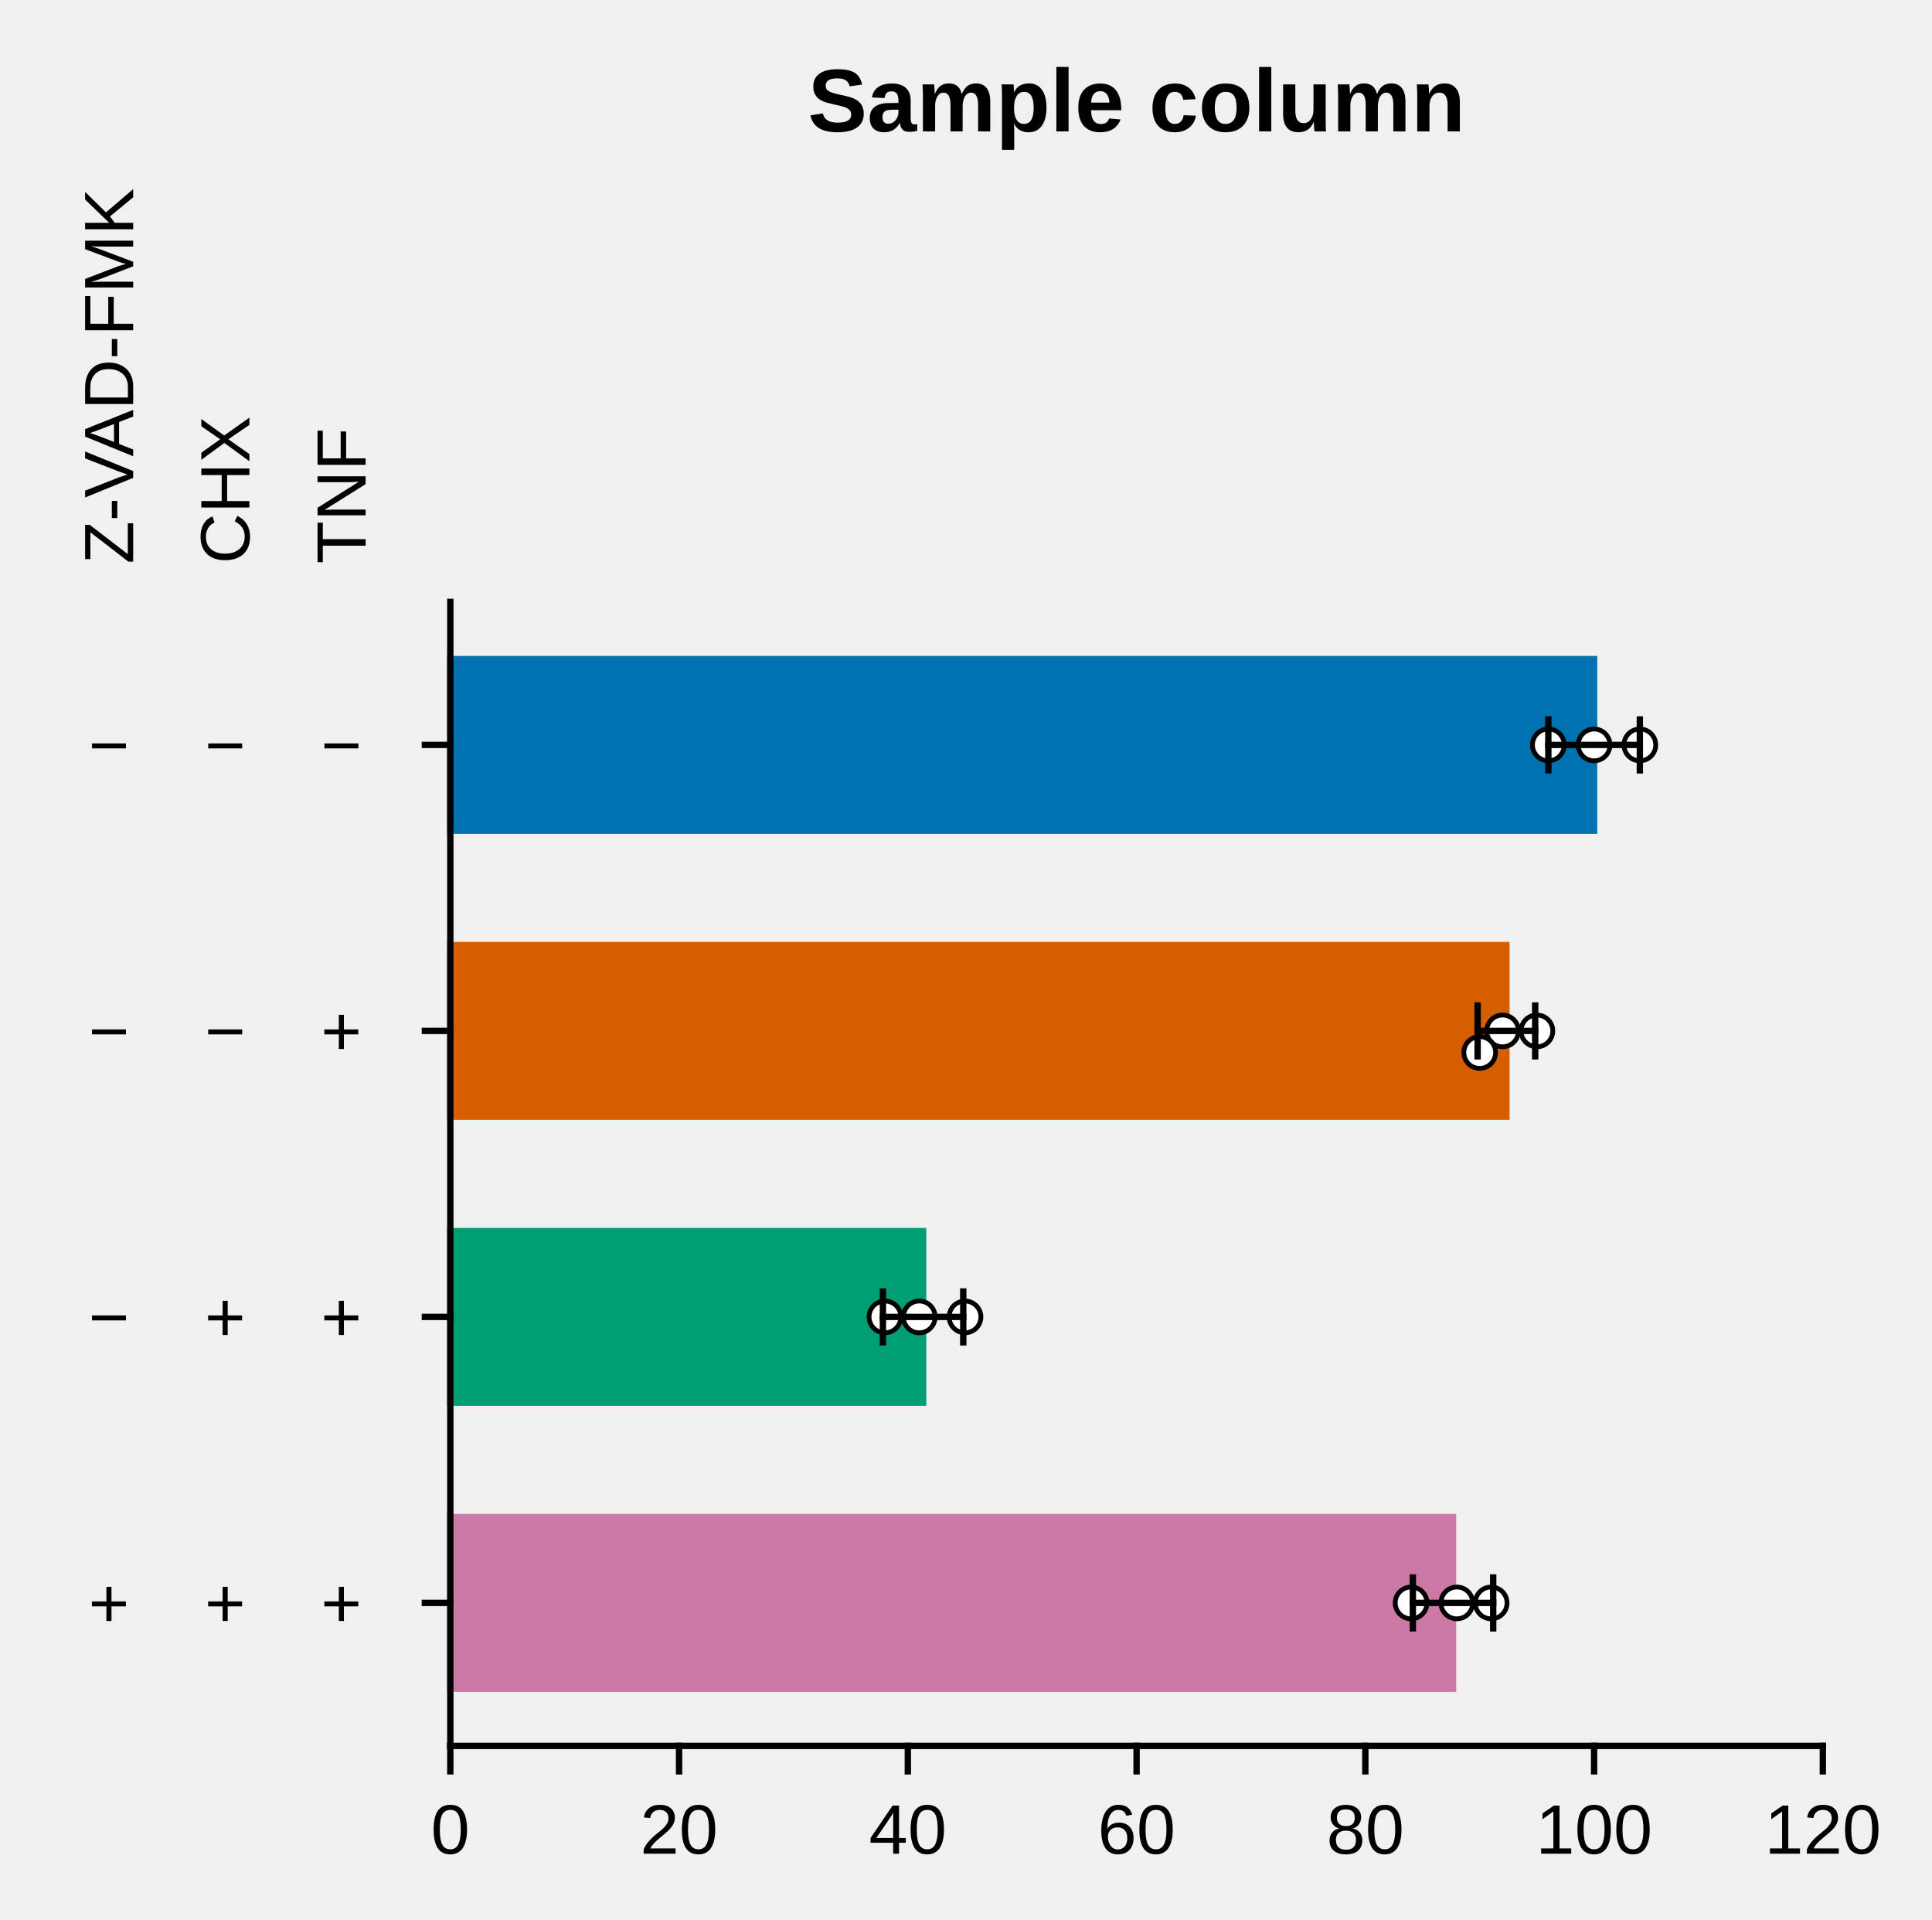
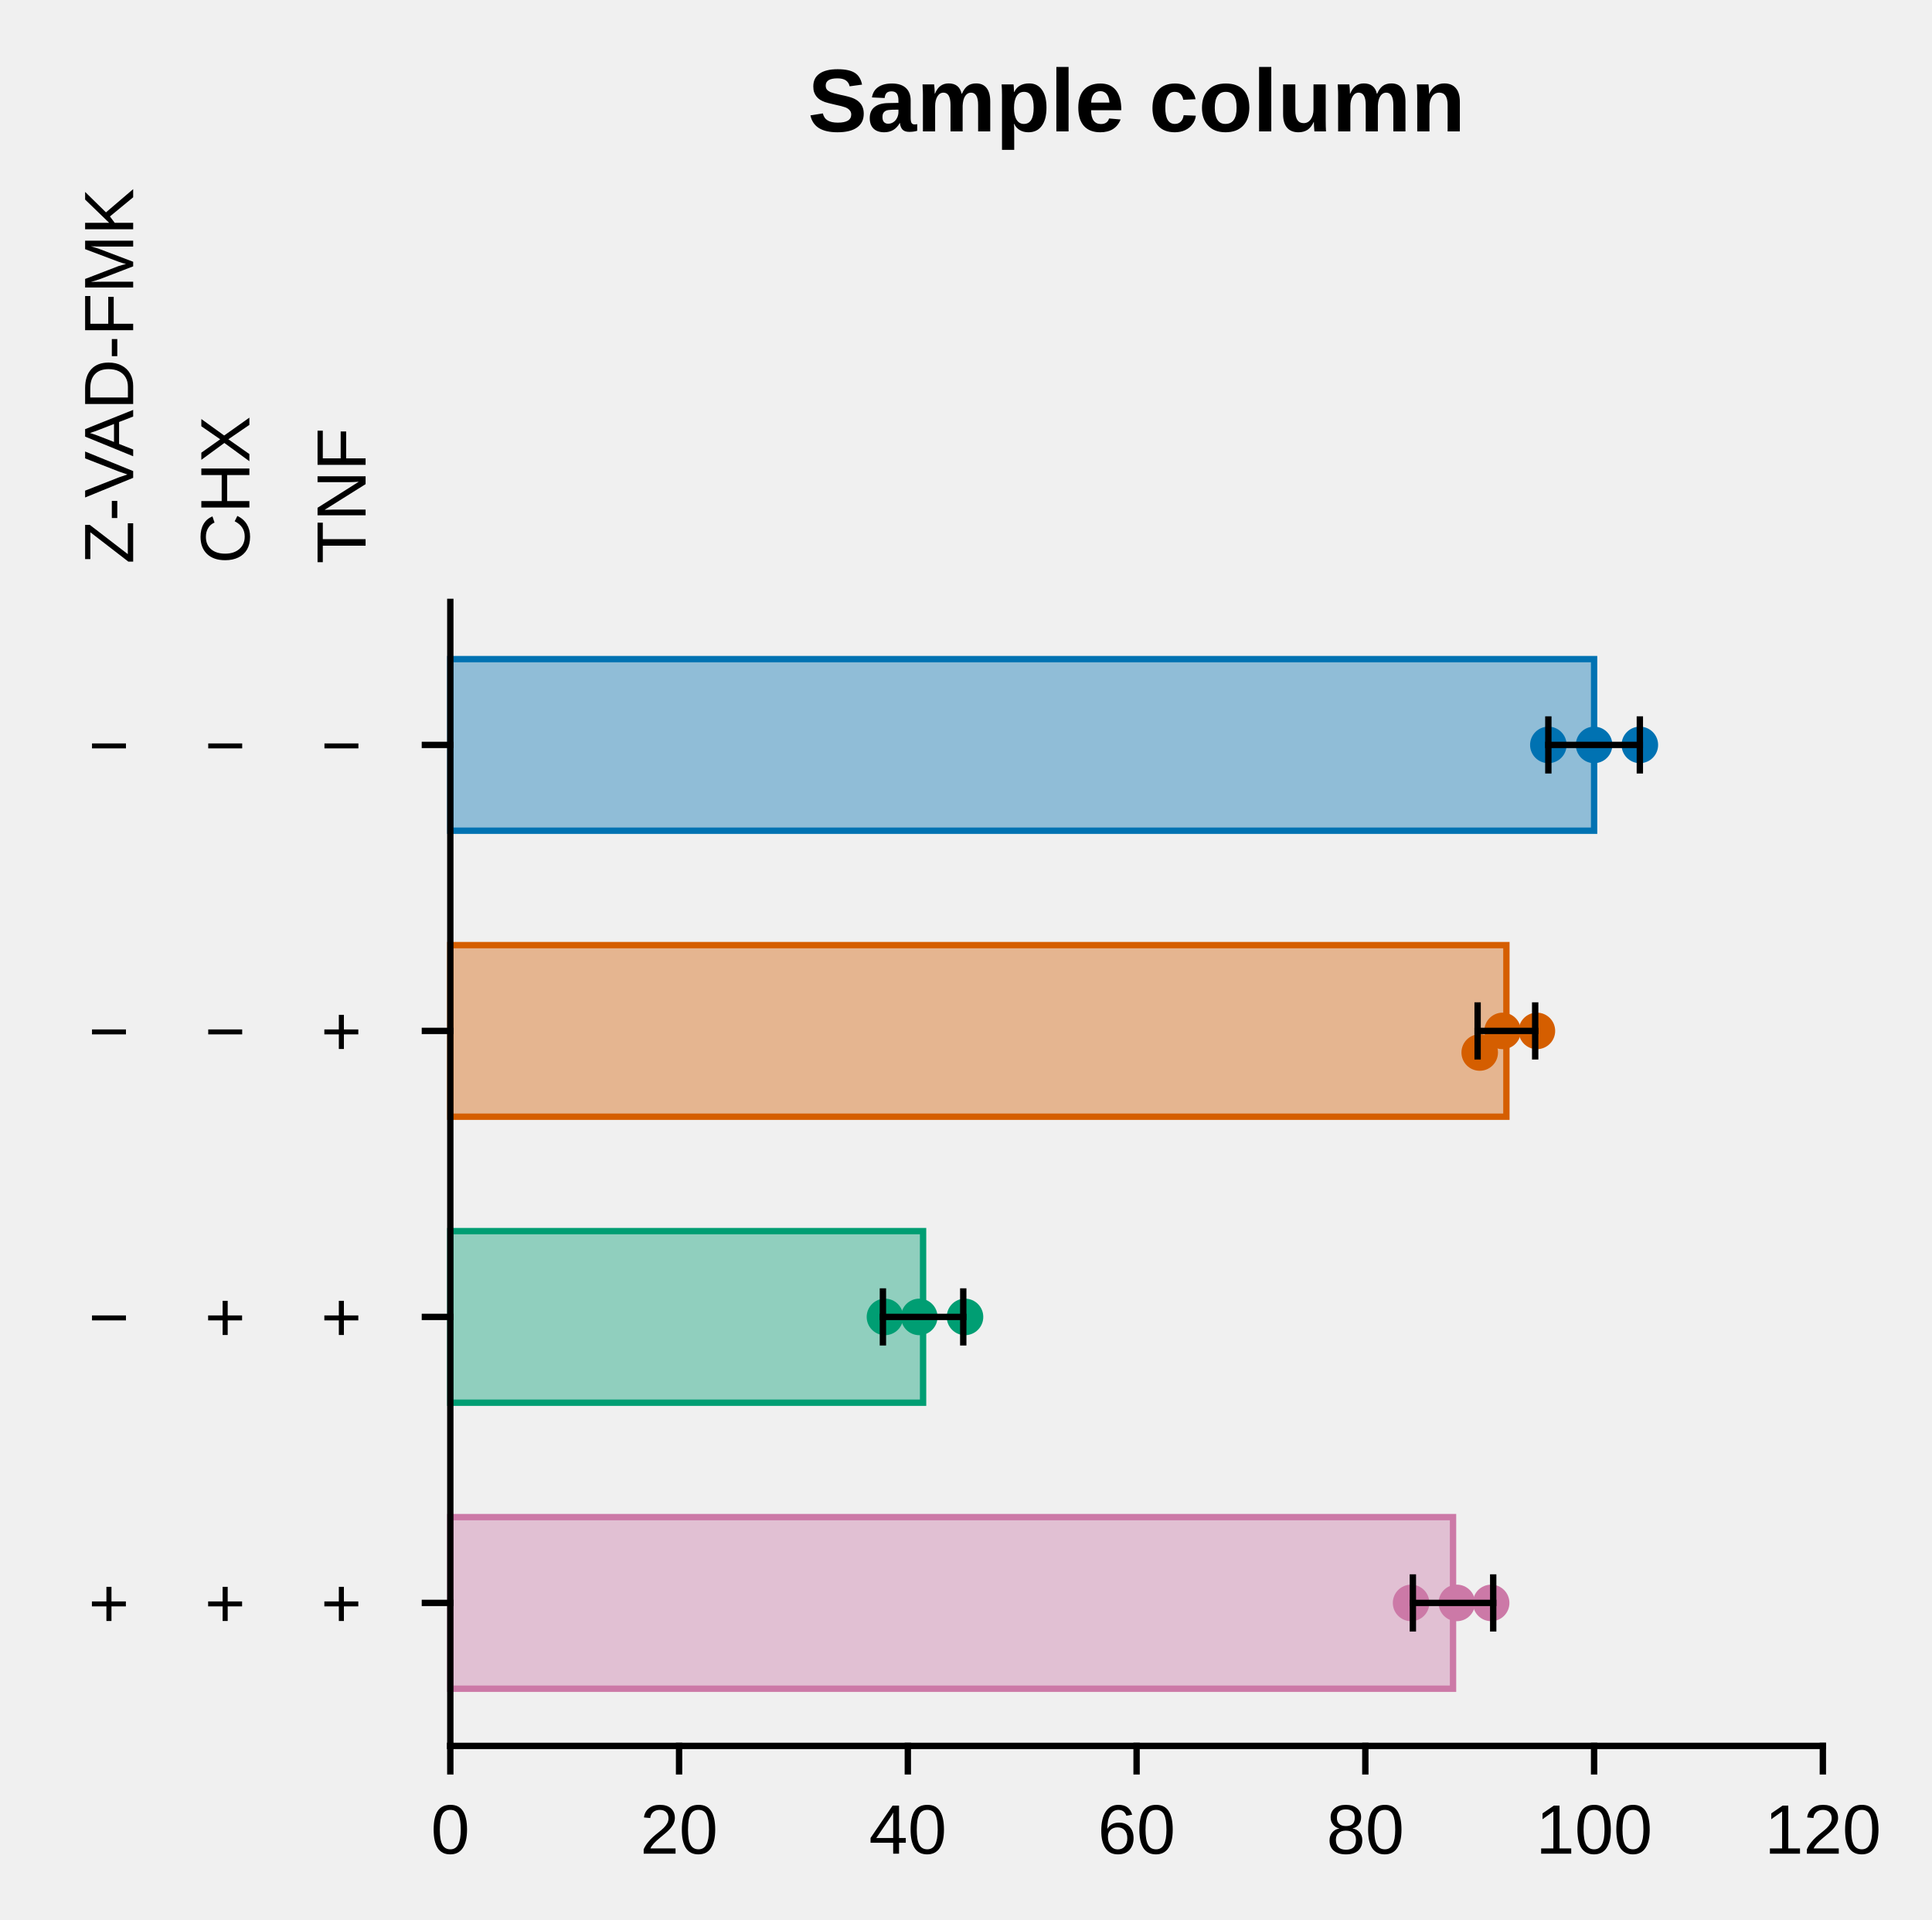
<svg xmlns="http://www.w3.org/2000/svg" width="304.044pt" height="301.996pt" viewBox="0 0 304.044 301.996">
  <g data-id="graph">
    <g data-id="title">
      <text fill="#000000" xml:space="preserve">
        <tspan x="127.133" y="20.674" font-family="'PS Liberation Sans', 'Liberation Sans', Arial, Helvetica, sans-serif" font-size="14" font-weight="bold">Sample column</tspan>
      </text>
    </g>
    <g data-id="series">
      <g data-id="layer/bars">
        <g data-id="series/a/bar">
-           <rect x="70.867" y="103.707" width="180" height="27" fill="#0072b2" stroke="#0072b2" stroke-width="1" />
+           <rect x="70.867" y="103.707" width="180" height="27" fill="#0072b2" fill-opacity="0.4" stroke="#0072b2" stroke-width="1" />
        </g>
        <g data-id="series/b/bar">
-           <rect x="70.867" y="148.707" width="166.2" height="27" fill="#d55e00" stroke="#d55e00" stroke-width="1" />
+           <rect x="70.867" y="148.707" width="166.2" height="27" fill="#d55e00" fill-opacity="0.4" stroke="#d55e00" stroke-width="1" />
        </g>
        <g data-id="series/c/bar">
-           <rect x="70.867" y="193.707" width="74.4" height="27" fill="#009e73" stroke="#009e73" stroke-width="1" />
+           <rect x="70.867" y="193.707" width="74.4" height="27" fill="#009e73" fill-opacity="0.4" stroke="#009e73" stroke-width="1" />
        </g>
        <g data-id="series/d/bar">
-           <rect x="70.867" y="238.707" width="157.8" height="27" fill="#cc79a7" stroke="#cc79a7" stroke-width="1" />
+           <rect x="70.867" y="238.707" width="157.8" height="27" fill="#cc79a7" fill-opacity="0.4" stroke="#cc79a7" stroke-width="1" />
        </g>
      </g>
      <g data-id="layer/points">
        <g data-id="series/a/point/0">
-           <path d="M248.367,117.207a2.5,2.5 0 1,0 5,0a2.5,2.5 0 1,0 -5,0Z" fill="#ffffff" stroke="#000000" stroke-width="0.75" />
+           <path d="M248.367,117.207a2.5,2.5 0 1,0 5,0a2.5,2.5 0 1,0 -5,0Z" fill="#0072b2" stroke="#0072b2" stroke-width="0.75" />
        </g>
        <g data-id="series/a/point/1">
-           <path d="M241.167,117.207a2.5,2.5 0 1,0 5,0a2.5,2.5 0 1,0 -5,0Z" fill="#ffffff" stroke="#000000" stroke-width="0.75" />
+           <path d="M241.167,117.207a2.5,2.5 0 1,0 5,0a2.5,2.5 0 1,0 -5,0Z" fill="#0072b2" stroke="#0072b2" stroke-width="0.75" />
        </g>
        <g data-id="series/a/point/2">
-           <path d="M255.567,117.207a2.5,2.5 0 1,0 5,0a2.5,2.5 0 1,0 -5,0Z" fill="#ffffff" stroke="#000000" stroke-width="0.75" />
+           <path d="M255.567,117.207a2.5,2.5 0 1,0 5,0a2.5,2.5 0 1,0 -5,0Z" fill="#0072b2" stroke="#0072b2" stroke-width="0.75" />
        </g>
        <g data-id="series/b/point/0">
-           <path d="M233.967,162.207a2.5,2.5 0 1,0 5,0a2.5,2.5 0 1,0 -5,0Z" fill="#ffffff" stroke="#000000" stroke-width="0.75" />
+           <path d="M233.967,162.207a2.5,2.5 0 1,0 5,0a2.5,2.5 0 1,0 -5,0Z" fill="#d55e00" stroke="#d55e00" stroke-width="0.75" />
        </g>
        <g data-id="series/b/point/1">
-           <path d="M239.367,162.207a2.5,2.5 0 1,0 5,0a2.5,2.5 0 1,0 -5,0Z" fill="#ffffff" stroke="#000000" stroke-width="0.75" />
+           <path d="M239.367,162.207a2.5,2.5 0 1,0 5,0a2.5,2.5 0 1,0 -5,0Z" fill="#d55e00" stroke="#d55e00" stroke-width="0.75" />
        </g>
        <g data-id="series/b/point/2">
-           <path d="M230.367,165.604a2.5,2.5 0 1,0 5,0a2.5,2.5 0 1,0 -5,0Z" fill="#ffffff" stroke="#000000" stroke-width="0.75" />
+           <path d="M230.367,165.604a2.5,2.5 0 1,0 5,0a2.5,2.5 0 1,0 -5,0Z" fill="#d55e00" stroke="#d55e00" stroke-width="0.75" />
        </g>
        <g data-id="series/c/point/0">
-           <path d="M142.167,207.207a2.5,2.5 0 1,0 5,0a2.5,2.5 0 1,0 -5,0Z" fill="#ffffff" stroke="#000000" stroke-width="0.75" />
+           <path d="M142.167,207.207a2.5,2.5 0 1,0 5,0a2.5,2.5 0 1,0 -5,0Z" fill="#009e73" stroke="#009e73" stroke-width="0.75" />
        </g>
        <g data-id="series/c/point/1">
-           <path d="M149.367,207.207a2.5,2.5 0 1,0 5,0a2.5,2.5 0 1,0 -5,0Z" fill="#ffffff" stroke="#000000" stroke-width="0.75" />
+           <path d="M149.367,207.207a2.5,2.5 0 1,0 5,0a2.5,2.5 0 1,0 -5,0Z" fill="#009e73" stroke="#009e73" stroke-width="0.75" />
        </g>
        <g data-id="series/c/point/2">
-           <path d="M136.767,207.207a2.5,2.5 0 1,0 5,0a2.5,2.5 0 1,0 -5,0Z" fill="#ffffff" stroke="#000000" stroke-width="0.75" />
+           <path d="M136.767,207.207a2.5,2.5 0 1,0 5,0a2.5,2.5 0 1,0 -5,0Z" fill="#009e73" stroke="#009e73" stroke-width="0.75" />
        </g>
        <g data-id="series/d/point/0">
-           <path d="M226.767,252.207a2.5,2.5 0 1,0 5,0a2.5,2.5 0 1,0 -5,0Z" fill="#ffffff" stroke="#000000" stroke-width="0.75" />
+           <path d="M226.767,252.207a2.5,2.5 0 1,0 5,0a2.5,2.5 0 1,0 -5,0Z" fill="#cc79a7" stroke="#cc79a7" stroke-width="0.75" />
        </g>
        <g data-id="series/d/point/1">
-           <path d="M219.567,252.207a2.5,2.5 0 1,0 5,0a2.5,2.5 0 1,0 -5,0Z" fill="#ffffff" stroke="#000000" stroke-width="0.75" />
+           <path d="M219.567,252.207a2.5,2.5 0 1,0 5,0a2.5,2.5 0 1,0 -5,0Z" fill="#cc79a7" stroke="#cc79a7" stroke-width="0.75" />
        </g>
        <g data-id="series/d/point/2">
-           <path d="M232.167,252.207a2.5,2.5 0 1,0 5,0a2.5,2.5 0 1,0 -5,0Z" fill="#ffffff" stroke="#000000" stroke-width="0.75" />
+           <path d="M232.167,252.207a2.5,2.5 0 1,0 5,0a2.5,2.5 0 1,0 -5,0Z" fill="#cc79a7" stroke="#cc79a7" stroke-width="0.75" />
        </g>
      </g>
      <g data-id="layer/error">
        <g data-id="series/a/error">
          <g data-id="series/a/error/0">
            <line x1="258.067" y1="117.207" x2="243.667" y2="117.207" stroke="#000000" stroke-width="1" stroke-linecap="square" />
          </g>
          <g data-id="series/a/error/1">
            <line x1="258.067" y1="113.207" x2="258.067" y2="121.207" stroke="#000000" stroke-width="1" stroke-linecap="square" />
          </g>
          <g data-id="series/a/error/2">
            <line x1="243.667" y1="113.207" x2="243.667" y2="121.207" stroke="#000000" stroke-width="1" stroke-linecap="square" />
          </g>
        </g>
        <g data-id="series/b/error">
          <g data-id="series/b/error/0">
            <line x1="241.597" y1="162.207" x2="232.537" y2="162.207" stroke="#000000" stroke-width="1" stroke-linecap="square" />
          </g>
          <g data-id="series/b/error/1">
            <line x1="241.597" y1="158.207" x2="241.597" y2="166.207" stroke="#000000" stroke-width="1" stroke-linecap="square" />
          </g>
          <g data-id="series/b/error/2">
            <line x1="232.537" y1="158.207" x2="232.537" y2="166.207" stroke="#000000" stroke-width="1" stroke-linecap="square" />
          </g>
        </g>
        <g data-id="series/c/error">
          <g data-id="series/c/error/0">
            <line x1="151.589" y1="207.207" x2="138.946" y2="207.207" stroke="#000000" stroke-width="1" stroke-linecap="square" />
          </g>
          <g data-id="series/c/error/1">
            <line x1="151.589" y1="203.207" x2="151.589" y2="211.207" stroke="#000000" stroke-width="1" stroke-linecap="square" />
          </g>
          <g data-id="series/c/error/2">
            <line x1="138.946" y1="203.207" x2="138.946" y2="211.207" stroke="#000000" stroke-width="1" stroke-linecap="square" />
          </g>
        </g>
        <g data-id="series/d/error">
          <g data-id="series/d/error/0">
            <line x1="234.989" y1="252.207" x2="222.346" y2="252.207" stroke="#000000" stroke-width="1" stroke-linecap="square" />
          </g>
          <g data-id="series/d/error/1">
            <line x1="234.989" y1="248.207" x2="234.989" y2="256.207" stroke="#000000" stroke-width="1" stroke-linecap="square" />
          </g>
          <g data-id="series/d/error/2">
            <line x1="222.346" y1="248.207" x2="222.346" y2="256.207" stroke="#000000" stroke-width="1" stroke-linecap="square" />
          </g>
        </g>
      </g>
    </g>
    <g data-id="axis/x">
      <g data-id="axis/x/line">
        <line x1="70.867" y1="274.707" x2="70.867" y2="94.707" stroke="#000000" stroke-width="1" stroke-linecap="square" />
      </g>
      <g data-id="axis/x/tick/0">
        <line x1="70.867" y1="117.207" x2="66.867" y2="117.207" stroke="#000000" stroke-width="1" stroke-linecap="square" />
      </g>
      <g data-id="axis/x/tick/1">
        <line x1="70.867" y1="162.207" x2="66.867" y2="162.207" stroke="#000000" stroke-width="1" stroke-linecap="square" />
      </g>
      <g data-id="axis/x/tick/2">
        <line x1="70.867" y1="207.207" x2="66.867" y2="207.207" stroke="#000000" stroke-width="1" stroke-linecap="square" />
      </g>
      <g data-id="axis/x/tick/3">
        <line x1="70.867" y1="252.207" x2="66.867" y2="252.207" stroke="#000000" stroke-width="1" stroke-linecap="square" />
      </g>
      <g data-id="axis/x/extras">
        <g data-id="axis/treatments/0/a">
          <text fill="#000000" xml:space="preserve">
            <tspan x="50.511" y="121.02" font-family="'PS Liberation Sans', 'Liberation Sans', Arial, Helvetica, sans-serif" font-size="11">−</tspan>
          </text>
        </g>
        <g data-id="axis/treatments/0/b">
          <text fill="#000000" xml:space="preserve">
            <tspan x="50.511" y="166.02" font-family="'PS Liberation Sans', 'Liberation Sans', Arial, Helvetica, sans-serif" font-size="11">+</tspan>
          </text>
        </g>
        <g data-id="axis/treatments/0/c">
          <text fill="#000000" xml:space="preserve">
            <tspan x="50.511" y="211.02" font-family="'PS Liberation Sans', 'Liberation Sans', Arial, Helvetica, sans-serif" font-size="11">+</tspan>
          </text>
        </g>
        <g data-id="axis/treatments/0/d">
          <text fill="#000000" xml:space="preserve">
            <tspan x="50.511" y="256.02" font-family="'PS Liberation Sans', 'Liberation Sans', Arial, Helvetica, sans-serif" font-size="11">+</tspan>
          </text>
        </g>
        <g data-id="axis/treatments/0/title">
          <text fill="#000000" transform="rotate(-90 53.723 88.707)" xml:space="preserve">
            <tspan x="53.723" y="92.52" font-family="'PS Liberation Sans', 'Liberation Sans', Arial, Helvetica, sans-serif" font-size="11">TNF</tspan>
          </text>
        </g>
        <g data-id="axis/treatments/1/a">
          <text fill="#000000" xml:space="preserve">
            <tspan x="32.222" y="121.02" font-family="'PS Liberation Sans', 'Liberation Sans', Arial, Helvetica, sans-serif" font-size="11">−</tspan>
          </text>
        </g>
        <g data-id="axis/treatments/1/b">
          <text fill="#000000" xml:space="preserve">
            <tspan x="32.222" y="166.02" font-family="'PS Liberation Sans', 'Liberation Sans', Arial, Helvetica, sans-serif" font-size="11">−</tspan>
          </text>
        </g>
        <g data-id="axis/treatments/1/c">
          <text fill="#000000" xml:space="preserve">
            <tspan x="32.222" y="211.02" font-family="'PS Liberation Sans', 'Liberation Sans', Arial, Helvetica, sans-serif" font-size="11">+</tspan>
          </text>
        </g>
        <g data-id="axis/treatments/1/d">
          <text fill="#000000" xml:space="preserve">
            <tspan x="32.222" y="256.02" font-family="'PS Liberation Sans', 'Liberation Sans', Arial, Helvetica, sans-serif" font-size="11">+</tspan>
          </text>
        </g>
        <g data-id="axis/treatments/1/title">
          <text fill="#000000" transform="rotate(-90 35.434 88.707)" xml:space="preserve">
            <tspan x="35.434" y="92.52" font-family="'PS Liberation Sans', 'Liberation Sans', Arial, Helvetica, sans-serif" font-size="11">CHX</tspan>
          </text>
        </g>
        <g data-id="axis/treatments/2/a">
          <text fill="#000000" xml:space="preserve">
            <tspan x="13.933" y="121.02" font-family="'PS Liberation Sans', 'Liberation Sans', Arial, Helvetica, sans-serif" font-size="11">−</tspan>
          </text>
        </g>
        <g data-id="axis/treatments/2/b">
          <text fill="#000000" xml:space="preserve">
            <tspan x="13.933" y="166.02" font-family="'PS Liberation Sans', 'Liberation Sans', Arial, Helvetica, sans-serif" font-size="11">−</tspan>
          </text>
        </g>
        <g data-id="axis/treatments/2/c">
          <text fill="#000000" xml:space="preserve">
            <tspan x="13.933" y="211.02" font-family="'PS Liberation Sans', 'Liberation Sans', Arial, Helvetica, sans-serif" font-size="11">−</tspan>
          </text>
        </g>
        <g data-id="axis/treatments/2/d">
          <text fill="#000000" xml:space="preserve">
            <tspan x="13.933" y="256.02" font-family="'PS Liberation Sans', 'Liberation Sans', Arial, Helvetica, sans-serif" font-size="11">+</tspan>
          </text>
        </g>
        <g data-id="axis/treatments/2/title">
          <text fill="#000000" transform="rotate(-90 17.145 88.707)" xml:space="preserve">
            <tspan x="17.145" y="92.52" font-family="'PS Liberation Sans', 'Liberation Sans', Arial, Helvetica, sans-serif" font-size="11">Z-VAD-FMK</tspan>
          </text>
        </g>
      </g>
    </g>
    <g data-id="axis/y">
      <g data-id="axis/y/line">
        <line x1="70.867" y1="274.707" x2="286.867" y2="274.707" stroke="#000000" stroke-width="1" stroke-linecap="square" />
      </g>
      <g data-id="axis/y/tick/0">
        <line x1="70.867" y1="274.707" x2="70.867" y2="278.707" stroke="#000000" stroke-width="1" stroke-linecap="square" />
      </g>
      <g data-id="axis/y/tickLabel/0">
        <text fill="#000000" xml:space="preserve">
          <tspan x="67.808" y="291.665" font-family="'PS Liberation Sans', 'Liberation Sans', Arial, Helvetica, sans-serif" font-size="11">0</tspan>
        </text>
      </g>
      <g data-id="axis/y/tick/1">
        <line x1="106.867" y1="274.707" x2="106.867" y2="278.707" stroke="#000000" stroke-width="1" stroke-linecap="square" />
      </g>
      <g data-id="axis/y/tickLabel/1">
        <text fill="#000000" xml:space="preserve">
          <tspan x="100.75" y="291.665" font-family="'PS Liberation Sans', 'Liberation Sans', Arial, Helvetica, sans-serif" font-size="11">20</tspan>
        </text>
      </g>
      <g data-id="axis/y/tick/2">
        <line x1="142.867" y1="274.707" x2="142.867" y2="278.707" stroke="#000000" stroke-width="1" stroke-linecap="square" />
      </g>
      <g data-id="axis/y/tickLabel/2">
        <text fill="#000000" xml:space="preserve">
          <tspan x="136.75" y="291.665" font-family="'PS Liberation Sans', 'Liberation Sans', Arial, Helvetica, sans-serif" font-size="11">40</tspan>
        </text>
      </g>
      <g data-id="axis/y/tick/3">
        <line x1="178.867" y1="274.707" x2="178.867" y2="278.707" stroke="#000000" stroke-width="1" stroke-linecap="square" />
      </g>
      <g data-id="axis/y/tickLabel/3">
        <text fill="#000000" xml:space="preserve">
          <tspan x="172.75" y="291.665" font-family="'PS Liberation Sans', 'Liberation Sans', Arial, Helvetica, sans-serif" font-size="11">60</tspan>
        </text>
      </g>
      <g data-id="axis/y/tick/4">
        <line x1="214.867" y1="274.707" x2="214.867" y2="278.707" stroke="#000000" stroke-width="1" stroke-linecap="square" />
      </g>
      <g data-id="axis/y/tickLabel/4">
        <text fill="#000000" xml:space="preserve">
          <tspan x="208.75" y="291.665" font-family="'PS Liberation Sans', 'Liberation Sans', Arial, Helvetica, sans-serif" font-size="11">80</tspan>
        </text>
      </g>
      <g data-id="axis/y/tick/5">
        <line x1="250.867" y1="274.707" x2="250.867" y2="278.707" stroke="#000000" stroke-width="1" stroke-linecap="square" />
      </g>
      <g data-id="axis/y/tickLabel/5">
        <text fill="#000000" xml:space="preserve">
          <tspan x="241.691" y="291.665" font-family="'PS Liberation Sans', 'Liberation Sans', Arial, Helvetica, sans-serif" font-size="11">100</tspan>
        </text>
      </g>
      <g data-id="axis/y/tick/6">
        <line x1="286.867" y1="274.707" x2="286.867" y2="278.707" stroke="#000000" stroke-width="1" stroke-linecap="square" />
      </g>
      <g data-id="axis/y/tickLabel/6">
        <text fill="#000000" xml:space="preserve">
          <tspan x="277.691" y="291.665" font-family="'PS Liberation Sans', 'Liberation Sans', Arial, Helvetica, sans-serif" font-size="11">120</tspan>
        </text>
      </g>
    </g>
  </g>
</svg>
